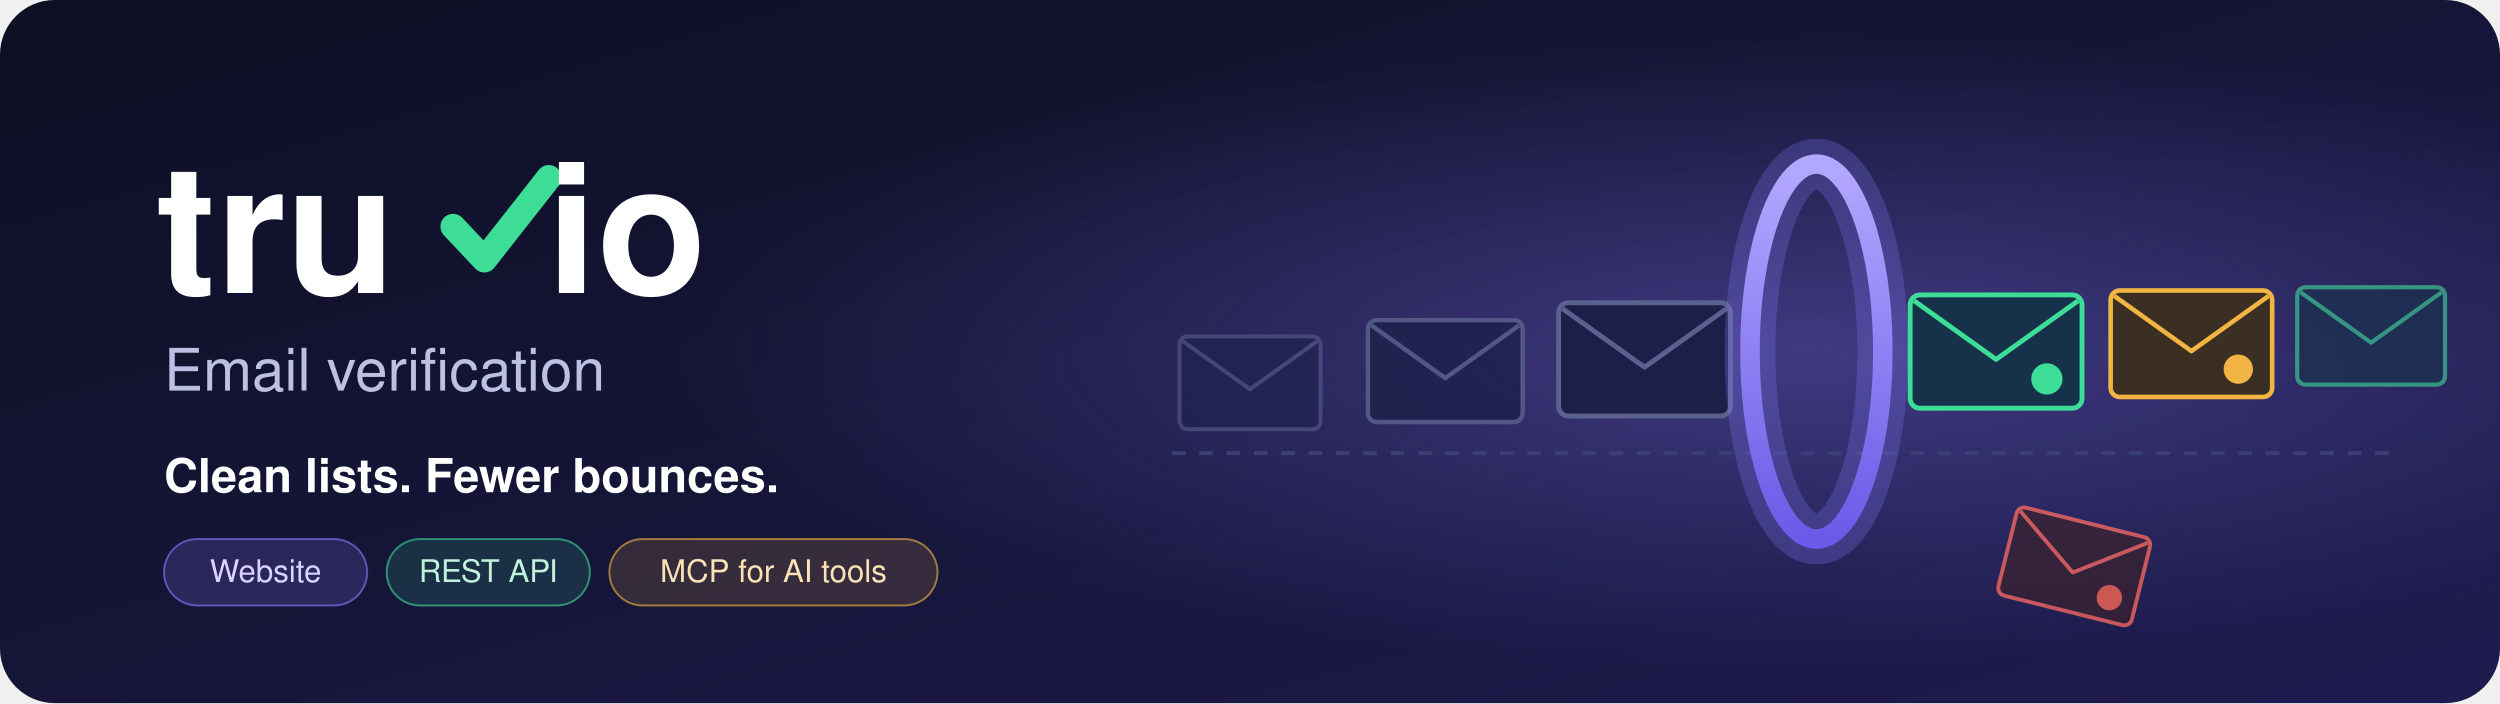
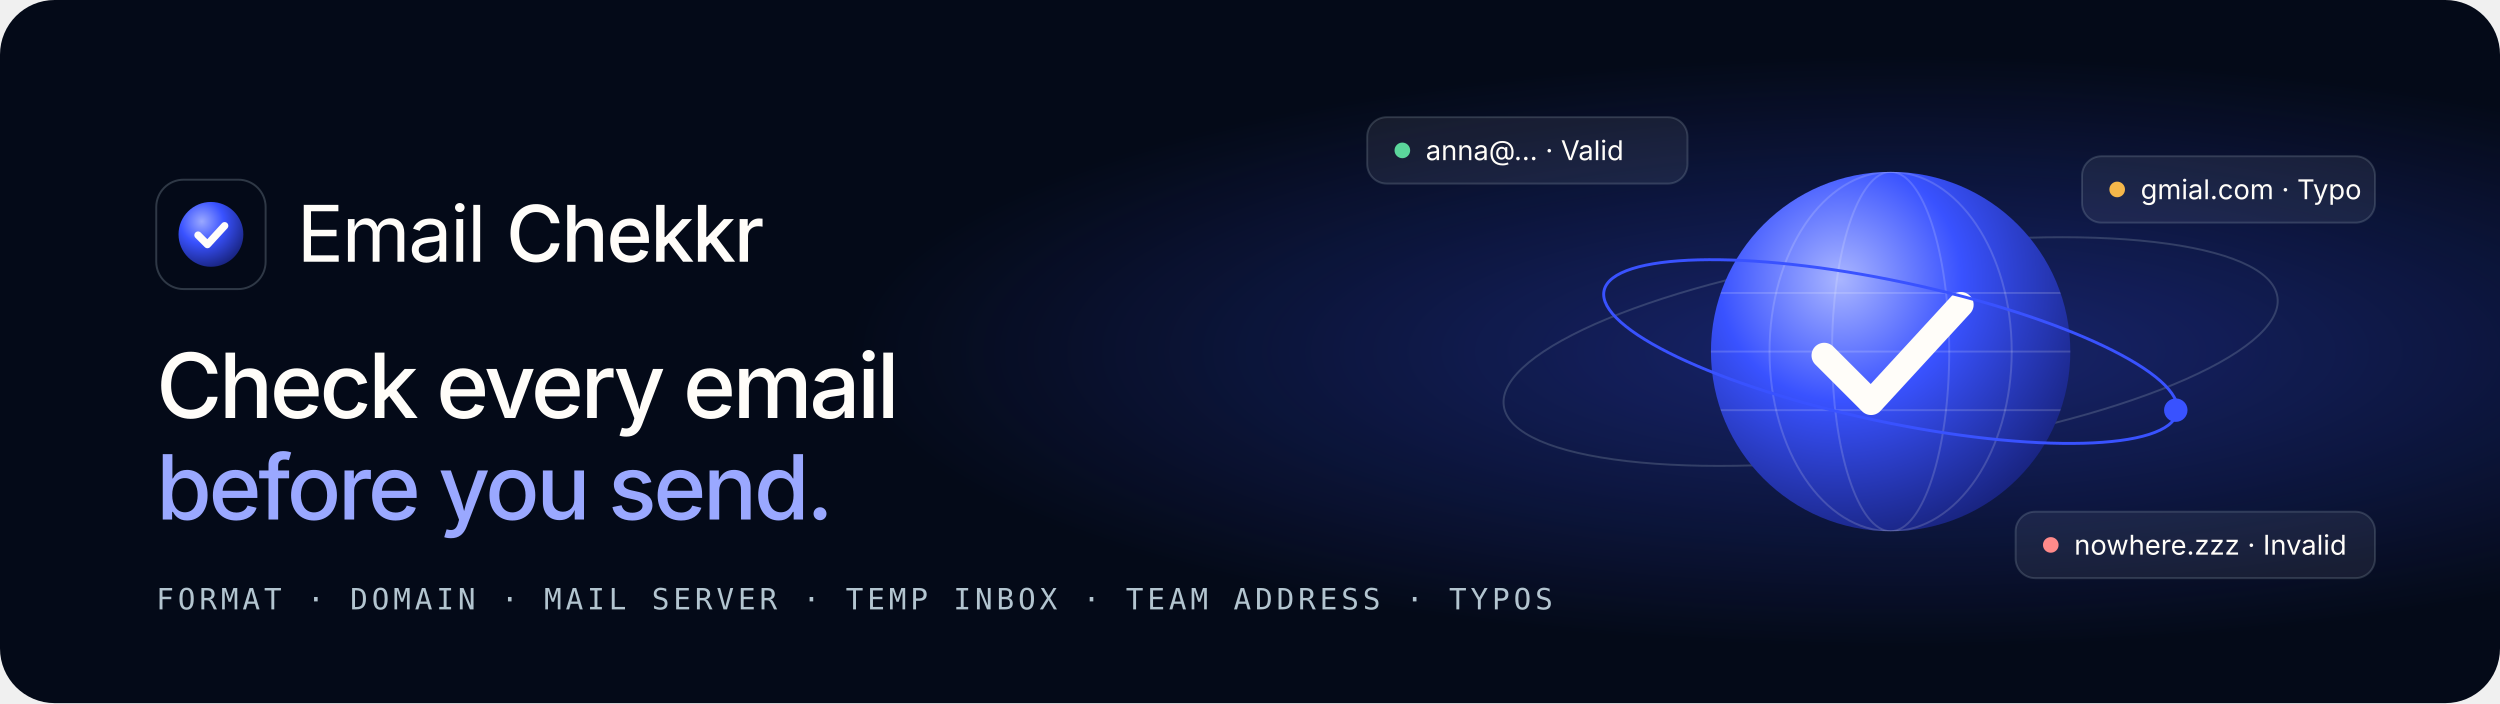
<svg xmlns="http://www.w3.org/2000/svg" width="1280" height="360" viewBox="0 0 1280 360" role="img" aria-labelledby="t d">
  <defs>
-     <linearGradient id="bg" x1="0" y1="0" x2="1" y2="1">
-       <stop offset="0" stop-color="#0d0f22" />
-       <stop offset="1" stop-color="#1e1b4f" />
-     </linearGradient>
-     <radialGradient id="glow" cx="0.72" cy="0.5" r="0.45">
-       <stop offset="0" stop-color="#8b7cff" stop-opacity="0.35" />
-       <stop offset="1" stop-color="#8b7cff" stop-opacity="0" />
+     <radialGradient id="glow" cx="0.76" cy="0.5" r="0.42">
+       <stop offset="0" stop-color="#3952FF" stop-opacity="0.38" />
+       <stop offset="1" stop-color="#3952FF" stop-opacity="0" />
    </radialGradient>
-     <linearGradient id="ring" x1="0" y1="0" x2="0" y2="1">
-       <stop offset="0" stop-color="#b3a8ff" />
-       <stop offset="1" stop-color="#6b5ae8" />
-     </linearGradient>
-     <g id="env">
-       <rect x="-44" y="-29" width="88" height="58" rx="5" />
-       <path d="M-42 -26 L0 4 L42 -26" fill="none" stroke-width="2.5" stroke-linejoin="round" />
-     </g>
+     <radialGradient id="sphere" cx="0.36" cy="0.3" r="0.75">
+       <stop offset="0" stop-color="#A9B5FF" />
+       <stop offset="0.45" stop-color="#3952FF" />
+       <stop offset="1" stop-color="#18237E" />
+     </radialGradient>
+     <radialGradient id="logo" cx="0.36" cy="0.3" r="0.75">
+       <stop offset="0" stop-color="#9AA8FF" />
+       <stop offset="0.45" stop-color="#3952FF" />
+       <stop offset="1" stop-color="#18237E" />
+     </radialGradient>
+     <clipPath id="ball">
+       <circle cx="968" cy="180" r="92" />
+     </clipPath>
  </defs>
-   <rect width="1280" height="360" rx="28" fill="url(#bg)" />
+   <rect width="1280" height="360" rx="28" fill="#040A18" />
  <rect width="1280" height="360" rx="28" fill="url(#glow)" />
-   <g font-family="Lexend, 'Segoe UI', Helvetica, Arial, sans-serif">
-     <text x="80" y="150" fill="#ffffff" font-size="92" font-weight="700" textLength="142" lengthAdjust="spacingAndGlyphs">tru</text>
-     <path d="M232 116 l16 17 l33 -42" fill="none" stroke="#3ddc97" stroke-width="13" stroke-linecap="round" stroke-linejoin="round" />
-     <text x="280" y="150" fill="#ffffff" font-size="92" font-weight="700" textLength="72" lengthAdjust="spacingAndGlyphs">io</text>
-     <text x="84" y="200" fill="#bcc0e3" font-size="30" font-weight="400">Email verification</text>
-     <text x="84" y="252" fill="#ffffff" font-size="24" font-weight="600">Clean lists. Fewer bounces.</text>
-     <g font-size="16" font-weight="500">
-       <rect x="84" y="276" width="104" height="34" rx="17" fill="#8b7cff" fill-opacity="0.18" stroke="#8b7cff" stroke-opacity="0.6" />
-       <text x="136" y="298" fill="#d9d4ff" text-anchor="middle">Website</text>
-       <rect x="198" y="276" width="104" height="34" rx="17" fill="#3ddc97" fill-opacity="0.14" stroke="#3ddc97" stroke-opacity="0.6" />
-       <text x="250" y="298" fill="#bff3dc" text-anchor="middle">REST API</text>
-       <rect x="312" y="276" width="168" height="34" rx="17" fill="#f2b544" fill-opacity="0.14" stroke="#f2b544" stroke-opacity="0.6" />
-       <text x="396" y="298" fill="#fbe3b4" text-anchor="middle">MCP for AI tools</text>
-     </g>
+   <g transform="translate(80 92)">
+     <rect width="56" height="56" rx="14" fill="#040A18" stroke="#B3C5D0" stroke-opacity="0.25" />
+     <circle cx="28" cy="28" r="16.6" fill="url(#logo)" />
+     <path d="M21.4 28.4l4.8 4.8 8.8-9.6" fill="none" stroke="#FFFDF9" stroke-width="3.8" stroke-linecap="round" stroke-linejoin="round" />
  </g>
-   <line x1="600" y1="232" x2="1230" y2="232" stroke="#3a3f75" stroke-width="2" stroke-dasharray="7 7" />
-   <g fill="#1c2048" stroke="#5b618f" stroke-width="2.5">
-     <use href="#env" transform="translate(640 196) scale(0.82)" opacity="0.55" />
-     <use href="#env" transform="translate(740 190) scale(0.9)" opacity="0.8" />
-     <use href="#env" transform="translate(842 184)" />
+   <g font-family="Inter, 'Segoe UI', Helvetica, Arial, sans-serif" fill="#FFFDF9">
+     <text x="152" y="134" font-size="40" font-weight="400" letter-spacing="-1">Email <tspan font-weight="500">Chekkr</tspan>
+     </text>
+     <text x="80" y="214" font-size="46" font-weight="500" letter-spacing="-1.6">Check every email</text>
+     <text x="80" y="266" font-size="46" font-weight="500" letter-spacing="-1.6" fill="#9AA8FF">before you send.</text>
  </g>
-   <ellipse cx="930" cy="180" rx="34" ry="96" fill="none" stroke="#8b7cff" stroke-opacity="0.25" stroke-width="26" />
-   <ellipse cx="930" cy="180" rx="34" ry="96" fill="none" stroke="url(#ring)" stroke-width="10" />
-   <g stroke-width="2.5">
-     <g fill="#16324a" stroke="#3ddc97">
-       <use href="#env" transform="translate(1022 180)" />
-     </g>
-     <circle cx="1048" cy="194" r="8" fill="#3ddc97" />
-     <g fill="#3a2f22" stroke="#f2b544">
-       <use href="#env" transform="translate(1122 176) scale(0.94)" />
-     </g>
-     <circle cx="1146" cy="189" r="7.5" fill="#f2b544" />
-     <g fill="#3a2230" stroke="#ff6b5e" opacity="0.75">
-       <use href="#env" transform="translate(1062 290) rotate(14) scale(0.8)" />
-     </g>
-     <circle cx="1080" cy="306" r="6.5" fill="#ff6b5e" opacity="0.75" />
-     <g fill="#16324a" stroke="#3ddc97" opacity="0.6">
-       <use href="#env" transform="translate(1214 172) scale(0.86)" />
-     </g>
+   <text x="80" y="312" font-family="'IBM Plex Mono', ui-monospace, Menlo, monospace" font-size="15" letter-spacing="2" fill="#B3C5D0">FORMAT · DOMAIN · MAIL SERVER · TEMP INBOX · TEAM ADDRESS · TYPOS</text>
+   <ellipse cx="968" cy="180" rx="200" ry="52" fill="none" stroke="#B3C5D0" stroke-opacity="0.22" transform="rotate(-8 968 180)" />
+   <circle cx="968" cy="180" r="92" fill="url(#sphere)" />
+   <g clip-path="url(#ball)" stroke="#FFFDF9" stroke-opacity="0.16" fill="none">
+     <ellipse cx="968" cy="180" rx="30" ry="92" />
+     <ellipse cx="968" cy="180" rx="62" ry="92" />
+     <path d="M876 150h184M876 180h184M876 210h184" />
+   </g>
+   <path d="M934 182l24 24 46-50" fill="none" stroke="#FFFDF9" stroke-width="13" stroke-linecap="round" stroke-linejoin="round" />
+   <ellipse cx="968" cy="180" rx="150" ry="36" fill="none" stroke="#3952FF" stroke-width="1.5" transform="rotate(12 968 180)" />
+   <circle cx="1114" cy="210" r="6" fill="#3952FF" />
+   <g font-family="Inter, 'Segoe UI', Helvetica, Arial, sans-serif" font-size="14" fill="#FFFDF9">
+     <rect x="700" y="60" width="164" height="34" rx="10" fill="#FFFDF9" fill-opacity="0.07" stroke="#B3C5D0" stroke-opacity="0.2" />
+     <circle cx="718" cy="77" r="4" fill="#5BD69B" />
+     <text x="730" y="82">anna@… · Valid</text>
+     <rect x="1066" y="80" width="150" height="34" rx="10" fill="#FFFDF9" fill-opacity="0.07" stroke="#B3C5D0" stroke-opacity="0.2" />
+     <circle cx="1084" cy="97" r="4" fill="#F5B74A" />
+     <text x="1096" y="102">gmial.com · Typo</text>
+     <rect x="1032" y="262" width="184" height="34" rx="10" fill="#FFFDF9" fill-opacity="0.07" stroke="#B3C5D0" stroke-opacity="0.2" />
+     <circle cx="1050" cy="279" r="4" fill="#FF8A8A" />
+     <text x="1062" y="284">nowhere.zzz · Invalid</text>
  </g>
</svg>
